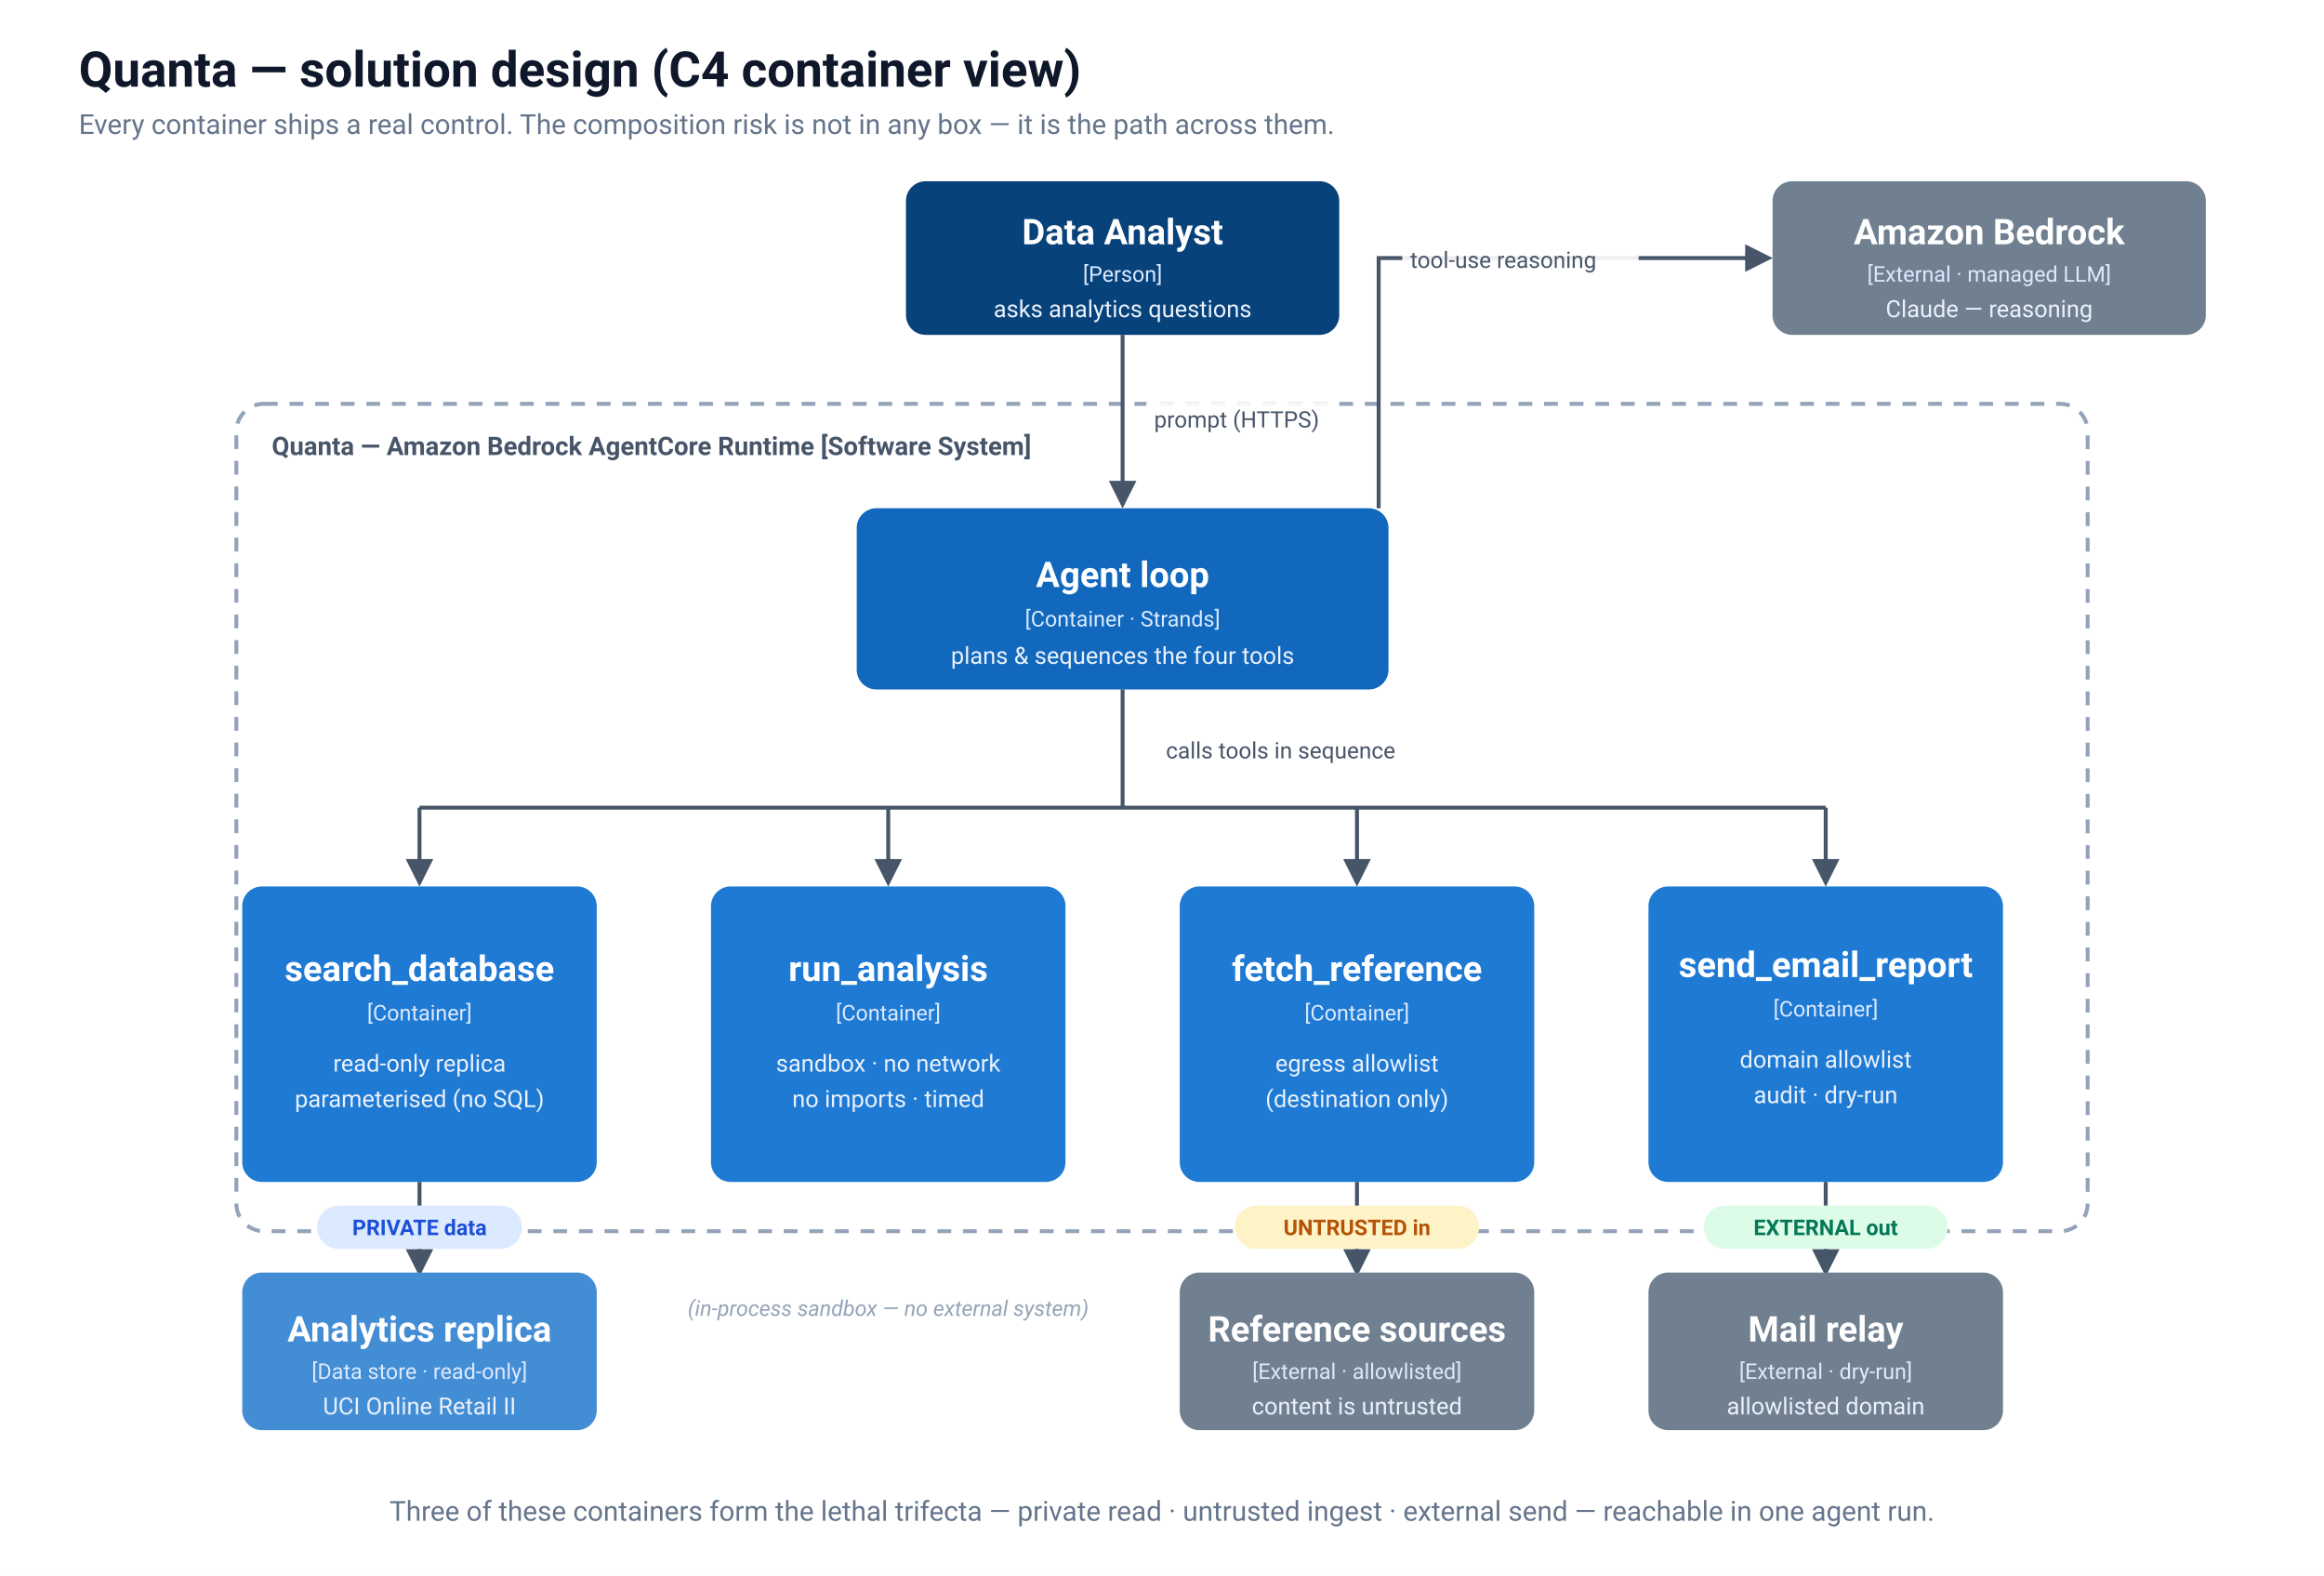
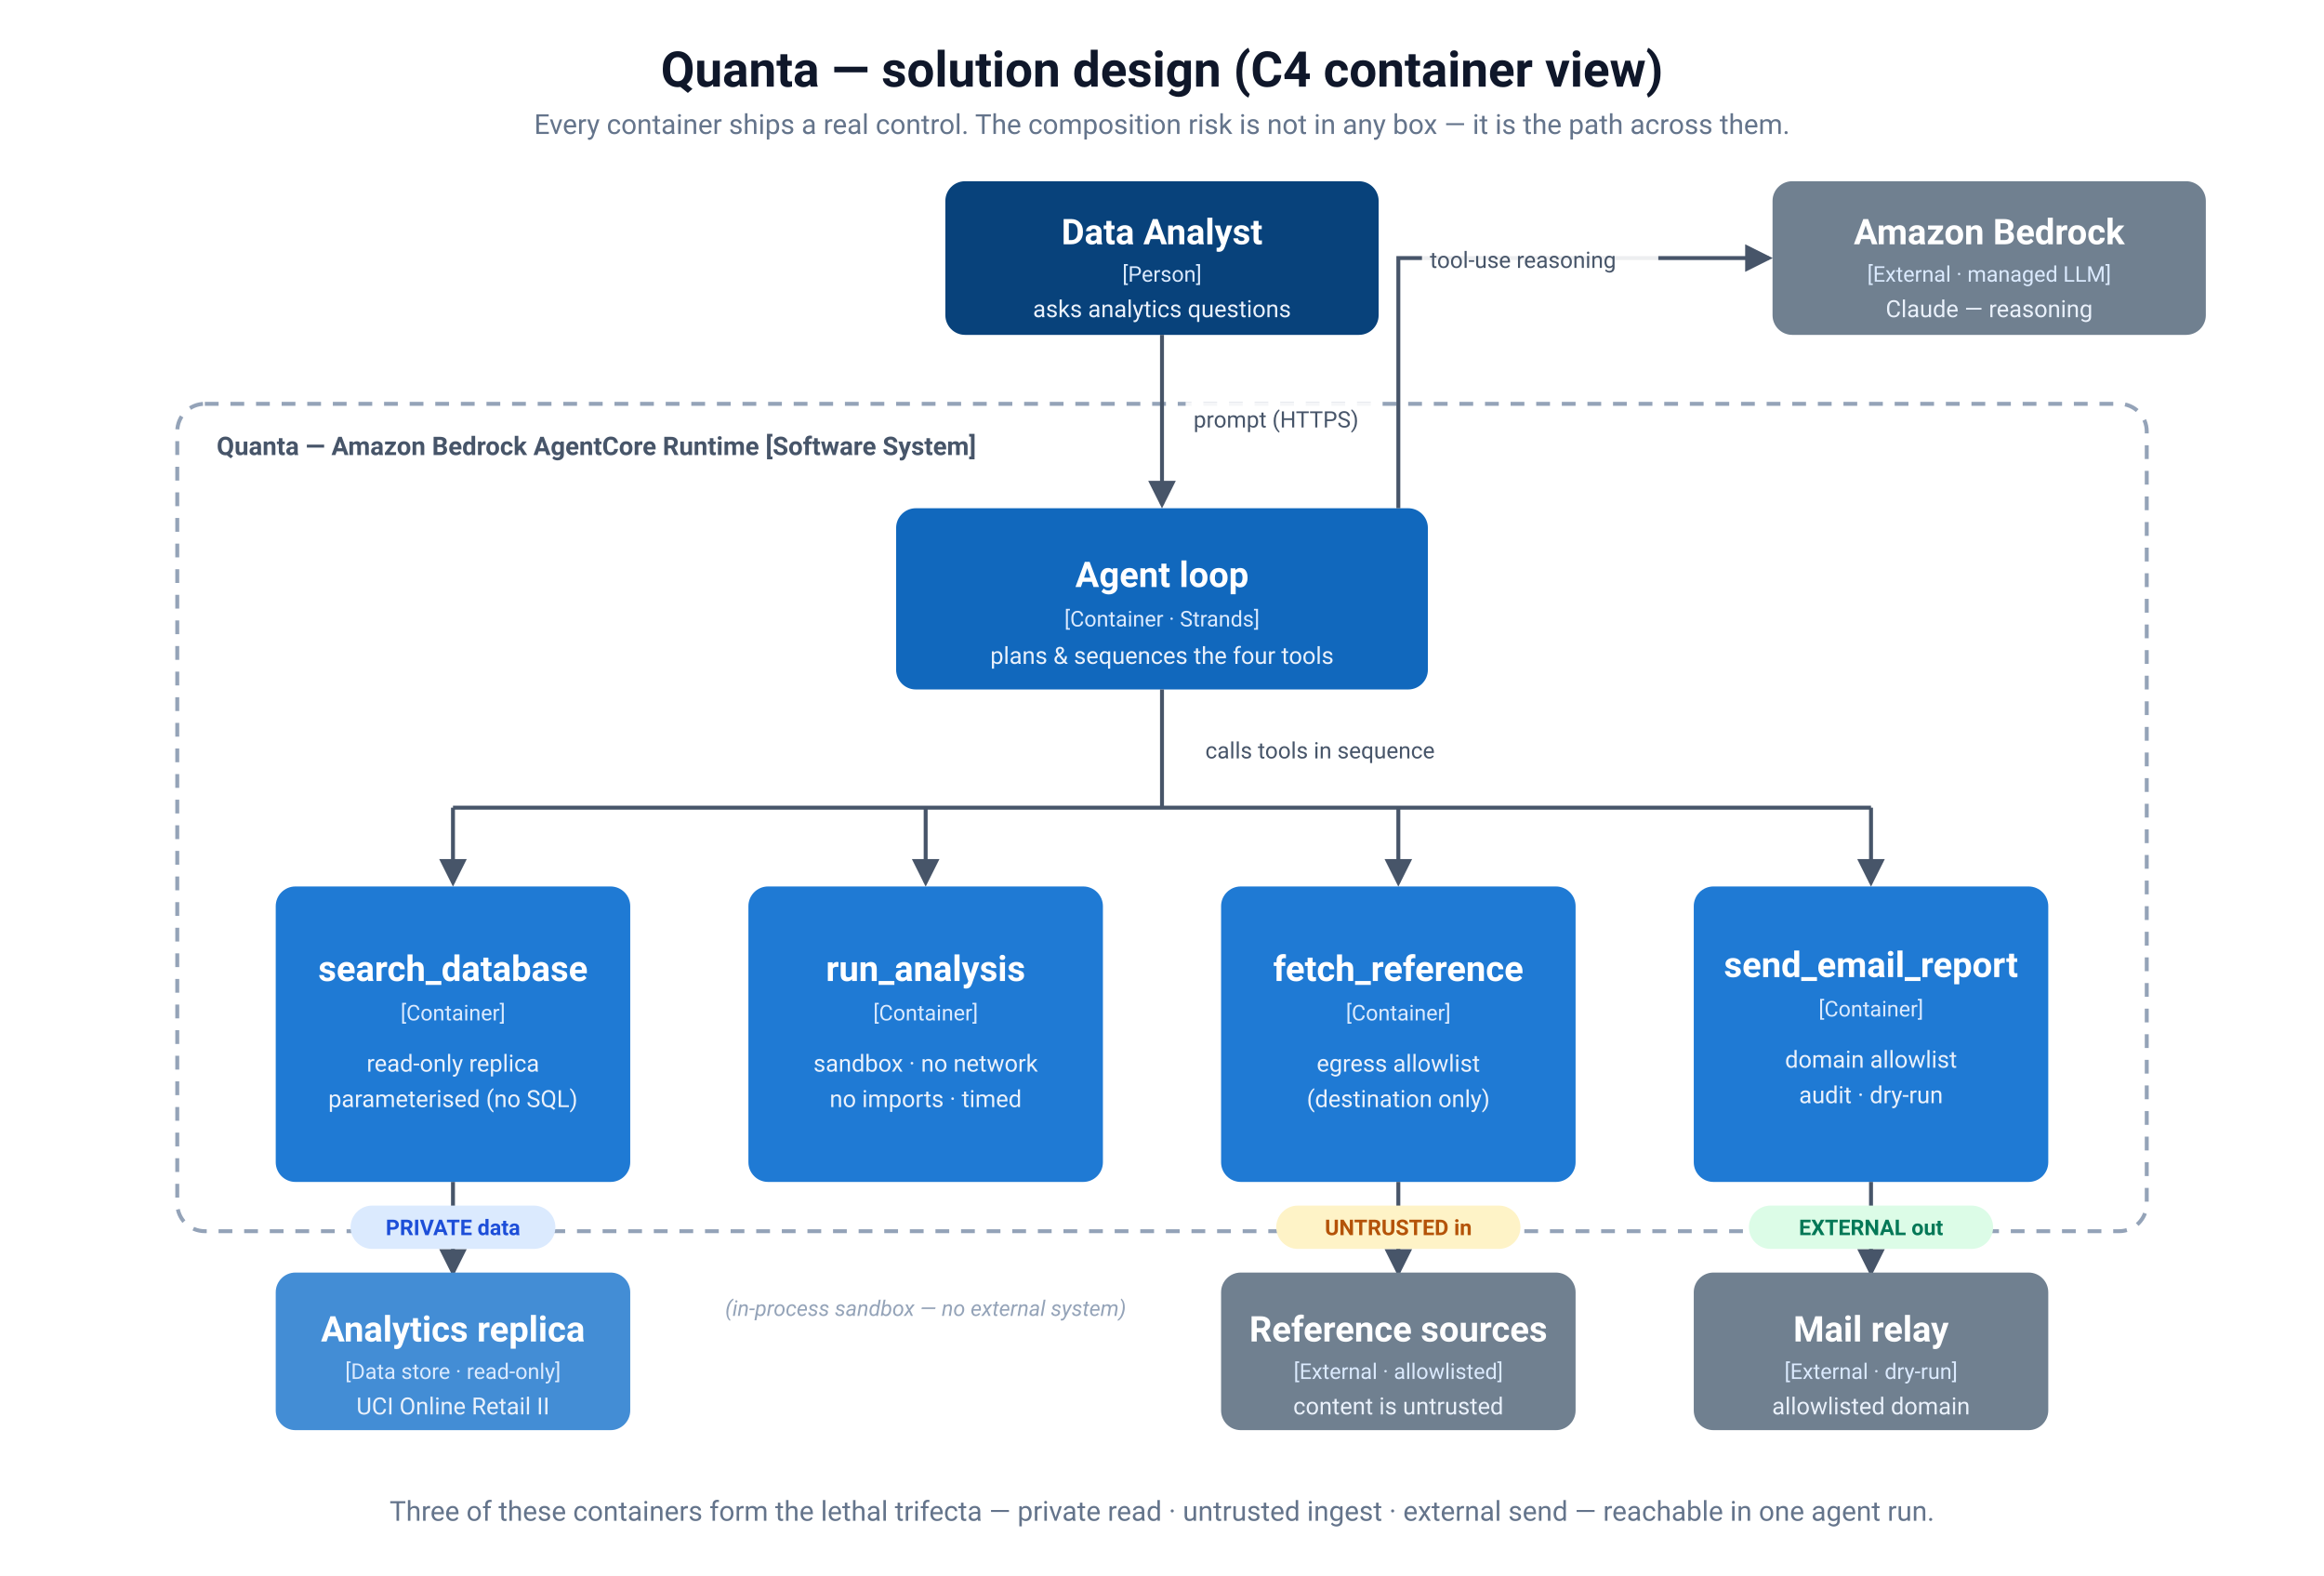
<svg xmlns="http://www.w3.org/2000/svg" viewBox="0 0 1180 800" font-family="-apple-system, Segoe UI, Roboto, Helvetica, Arial, sans-serif">
  <defs>
    <marker id="arr" viewBox="0 0 10 10" refX="8.5" refY="5" markerWidth="7" markerHeight="7" orient="auto-start-reverse">
      <path d="M0 0 L10 5 L0 10 z" fill="#475569" />
    </marker>
    <style>
      .h{font-size:25px;font-weight:700;fill:#0f172a}
      .sub{font-size:14px;fill:#64748b}
      .pt{font-size:18px;font-weight:700;fill:#ffffff;text-anchor:middle}
      .ty{font-size:11px;fill:#dbeafe;text-anchor:middle}
      .ds{font-size:12px;fill:#eaf1fb;text-anchor:middle}
      .conn{fill:none;stroke:#475569;stroke-width:2}
      .rel{font-size:11.5px;fill:#475569}
      .relbg{fill:#ffffff;fill-opacity:0.9}
      .bnd{fill:none;stroke:#94a3b8;stroke-width:2;stroke-dasharray:7 6}
      .bndl{font-size:13px;font-weight:700;fill:#475569}
      .tag{font-size:11px;font-weight:700;text-anchor:middle}
      .note{font-size:11px;fill:#94a3b8;font-style:italic;text-anchor:middle}
    </style>
  </defs>
  <rect width="1180" height="800" fill="#ffffff" />
-   <text x="40" y="44" class="h">Quanta — solution design (C4 container view)</text>
-   <text x="40" y="68" class="sub">Every container ships a real control. The composition risk is not in any box — it is the path across them.</text>
-   <rect class="bnd" x="120" y="205" width="940" height="420" rx="14" />
-   <text x="138" y="231" class="bndl">Quanta — Amazon Bedrock AgentCore Runtime  [Software System]</text>
-   <rect x="460" y="92" width="220" height="78" rx="10" fill="#08427b" />
-   <text x="570" y="124" class="pt">Data Analyst</text>
-   <text x="570" y="143" class="ty">[Person]</text>
-   <text x="570" y="161" class="ds">asks analytics questions</text>
+   <text x="590" y="44" text-anchor="middle" class="h">Quanta — solution design (C4 container view)</text>
+   <text x="590" y="68" text-anchor="middle" class="sub">Every container ships a real control. The composition risk is not in any box — it is the path across them.</text>
+   <rect class="bnd" x="90" y="205" width="1000" height="420" rx="14" />
+   <text x="110" y="231" class="bndl">Quanta — Amazon Bedrock AgentCore Runtime  [Software System]</text>
+   <rect x="480" y="92" width="220" height="78" rx="10" fill="#08427b" />
+   <text x="590" y="124" class="pt">Data Analyst</text>
+   <text x="590" y="143" class="ty">[Person]</text>
+   <text x="590" y="161" class="ds">asks analytics questions</text>
  <rect x="900" y="92" width="220" height="78" rx="10" fill="#708090" />
  <text x="1010" y="124" class="pt">Amazon Bedrock</text>
  <text x="1010" y="143" class="ty">[External · managed LLM]</text>
  <text x="1010" y="161" class="ds">Claude — reasoning</text>
-   <rect x="435" y="258" width="270" height="92" rx="10" fill="#1168bd" />
-   <text x="570" y="298" class="pt">Agent loop</text>
-   <text x="570" y="318" class="ty">[Container · Strands]</text>
-   <text x="570" y="337" class="ds">plans &amp; sequences the four tools</text>
-   <line x1="570" y1="170" x2="570" y2="256" class="conn" marker-end="url(#arr)" />
-   <rect class="relbg" x="582" y="204" width="96" height="17" />
-   <text x="586" y="217" class="rel">prompt (HTTPS)</text>
-   <polyline points="700,258 700,131 898,131" class="conn" marker-end="url(#arr)" />
-   <rect class="relbg" x="712" y="123" width="120" height="17" />
-   <text x="716" y="136" class="rel">tool-use reasoning</text>
-   <line x1="570" y1="350" x2="570" y2="410" class="conn" />
-   <line x1="213" y1="410" x2="927" y2="410" class="conn" />
-   <line x1="213" y1="410" x2="213" y2="448" class="conn" marker-end="url(#arr)" />
-   <line x1="451" y1="410" x2="451" y2="448" class="conn" marker-end="url(#arr)" />
-   <line x1="689" y1="410" x2="689" y2="448" class="conn" marker-end="url(#arr)" />
-   <line x1="927" y1="410" x2="927" y2="448" class="conn" marker-end="url(#arr)" />
-   <text x="592" y="385" class="rel" fill="#94a3b8">calls tools in sequence</text>
+   <rect x="455" y="258" width="270" height="92" rx="10" fill="#1168bd" />
+   <text x="590" y="298" class="pt">Agent loop</text>
+   <text x="590" y="318" class="ty">[Container · Strands]</text>
+   <text x="590" y="337" class="ds">plans &amp; sequences the four tools</text>
+   <line x1="590" y1="170" x2="590" y2="256" class="conn" marker-end="url(#arr)" />
+   <rect class="relbg" x="602" y="204" width="96" height="17" />
+   <text x="606" y="217" class="rel">prompt (HTTPS)</text>
+   <polyline points="710,258 710,131 898,131" class="conn" marker-end="url(#arr)" />
+   <rect class="relbg" x="722" y="123" width="120" height="17" />
+   <text x="726" y="136" class="rel">tool-use reasoning</text>
+   <line x1="590" y1="350" x2="590" y2="410" class="conn" />
+   <line x1="230" y1="410" x2="950" y2="410" class="conn" />
+   <line x1="230" y1="410" x2="230" y2="448" class="conn" marker-end="url(#arr)" />
+   <line x1="470" y1="410" x2="470" y2="448" class="conn" marker-end="url(#arr)" />
+   <line x1="710" y1="410" x2="710" y2="448" class="conn" marker-end="url(#arr)" />
+   <line x1="950" y1="410" x2="950" y2="448" class="conn" marker-end="url(#arr)" />
+   <text x="612" y="385" class="rel" fill="#94a3b8">calls tools in sequence</text>
  <g>
-     <rect x="123" y="450" width="180" height="150" rx="10" fill="#1f7ad4" />
-     <text x="213" y="498" class="pt" font-size="15.5">search_database</text>
-     <text x="213" y="518" class="ty">[Container]</text>
-     <text x="213" y="544" class="ds">read-only replica</text>
-     <text x="213" y="562" class="ds">parameterised (no SQL)</text>
+     <rect x="140" y="450" width="180" height="150" rx="10" fill="#1f7ad4" />
+     <text x="230" y="498" class="pt" font-size="15.5">search_database</text>
+     <text x="230" y="518" class="ty">[Container]</text>
+     <text x="230" y="544" class="ds">read-only replica</text>
+     <text x="230" y="562" class="ds">parameterised (no SQL)</text>
  </g>
  <g>
-     <rect x="361" y="450" width="180" height="150" rx="10" fill="#1f7ad4" />
-     <text x="451" y="498" class="pt" font-size="16">run_analysis</text>
-     <text x="451" y="518" class="ty">[Container]</text>
-     <text x="451" y="544" class="ds">sandbox · no network</text>
-     <text x="451" y="562" class="ds">no imports · timed</text>
+     <rect x="380" y="450" width="180" height="150" rx="10" fill="#1f7ad4" />
+     <text x="470" y="498" class="pt" font-size="16">run_analysis</text>
+     <text x="470" y="518" class="ty">[Container]</text>
+     <text x="470" y="544" class="ds">sandbox · no network</text>
+     <text x="470" y="562" class="ds">no imports · timed</text>
  </g>
  <g>
-     <rect x="599" y="450" width="180" height="150" rx="10" fill="#1f7ad4" />
-     <text x="689" y="498" class="pt" font-size="15.5">fetch_reference</text>
-     <text x="689" y="518" class="ty">[Container]</text>
-     <text x="689" y="544" class="ds">egress allowlist</text>
-     <text x="689" y="562" class="ds">(destination only)</text>
+     <rect x="620" y="450" width="180" height="150" rx="10" fill="#1f7ad4" />
+     <text x="710" y="498" class="pt" font-size="15.5">fetch_reference</text>
+     <text x="710" y="518" class="ty">[Container]</text>
+     <text x="710" y="544" class="ds">egress allowlist</text>
+     <text x="710" y="562" class="ds">(destination only)</text>
  </g>
  <g>
-     <rect x="837" y="450" width="180" height="150" rx="10" fill="#1f7ad4" />
-     <text x="927" y="496" class="pt" font-size="14">send_email_report</text>
-     <text x="927" y="516" class="ty">[Container]</text>
-     <text x="927" y="542" class="ds">domain allowlist</text>
-     <text x="927" y="560" class="ds">audit · dry-run</text>
+     <rect x="860" y="450" width="180" height="150" rx="10" fill="#1f7ad4" />
+     <text x="950" y="496" class="pt" font-size="14">send_email_report</text>
+     <text x="950" y="516" class="ty">[Container]</text>
+     <text x="950" y="542" class="ds">domain allowlist</text>
+     <text x="950" y="560" class="ds">audit · dry-run</text>
  </g>
-   <line x1="213" y1="600" x2="213" y2="646" class="conn" marker-end="url(#arr)" />
-   <line x1="689" y1="600" x2="689" y2="646" class="conn" marker-end="url(#arr)" />
-   <line x1="927" y1="600" x2="927" y2="646" class="conn" marker-end="url(#arr)" />
-   <text x="451" y="668" class="note">(in-process sandbox — no external system)</text>
-   <rect x="161" y="612" width="104" height="22" rx="11" fill="#dbeafe" />
-   <text x="213" y="627" class="tag" fill="#1d4ed8">PRIVATE data</text>
-   <rect x="627" y="612" width="124" height="22" rx="11" fill="#fef3c7" />
-   <text x="689" y="627" class="tag" fill="#b45309">UNTRUSTED in</text>
-   <rect x="865" y="612" width="124" height="22" rx="11" fill="#dcfce7" />
-   <text x="927" y="627" class="tag" fill="#047857">EXTERNAL out</text>
+   <line x1="230" y1="600" x2="230" y2="646" class="conn" marker-end="url(#arr)" />
+   <line x1="710" y1="600" x2="710" y2="646" class="conn" marker-end="url(#arr)" />
+   <line x1="950" y1="600" x2="950" y2="646" class="conn" marker-end="url(#arr)" />
+   <text x="470" y="668" class="note">(in-process sandbox — no external system)</text>
+   <rect x="178" y="612" width="104" height="22" rx="11" fill="#dbeafe" />
+   <text x="230" y="627" class="tag" fill="#1d4ed8">PRIVATE data</text>
+   <rect x="648" y="612" width="124" height="22" rx="11" fill="#fef3c7" />
+   <text x="710" y="627" class="tag" fill="#b45309">UNTRUSTED in</text>
+   <rect x="888" y="612" width="124" height="22" rx="11" fill="#dcfce7" />
+   <text x="950" y="627" class="tag" fill="#047857">EXTERNAL out</text>
  <g>
-     <rect x="123" y="646" width="180" height="80" rx="10" fill="#438dd5" />
-     <text x="213" y="681" class="pt" font-size="15">Analytics replica</text>
-     <text x="213" y="700" class="ty">[Data store · read-only]</text>
-     <text x="213" y="718" class="ds">UCI Online Retail II</text>
+     <rect x="140" y="646" width="180" height="80" rx="10" fill="#438dd5" />
+     <text x="230" y="681" class="pt" font-size="15">Analytics replica</text>
+     <text x="230" y="700" class="ty">[Data store · read-only]</text>
+     <text x="230" y="718" class="ds">UCI Online Retail II</text>
  </g>
  <g>
-     <rect x="599" y="646" width="180" height="80" rx="10" fill="#708090" />
-     <text x="689" y="681" class="pt" font-size="15">Reference sources</text>
-     <text x="689" y="700" class="ty">[External · allowlisted]</text>
-     <text x="689" y="718" class="ds">content is untrusted</text>
+     <rect x="620" y="646" width="180" height="80" rx="10" fill="#708090" />
+     <text x="710" y="681" class="pt" font-size="15">Reference sources</text>
+     <text x="710" y="700" class="ty">[External · allowlisted]</text>
+     <text x="710" y="718" class="ds">content is untrusted</text>
  </g>
  <g>
-     <rect x="837" y="646" width="180" height="80" rx="10" fill="#708090" />
-     <text x="927" y="681" class="pt" font-size="16">Mail relay</text>
-     <text x="927" y="700" class="ty">[External · dry-run]</text>
-     <text x="927" y="718" class="ds">allowlisted domain</text>
+     <rect x="860" y="646" width="180" height="80" rx="10" fill="#708090" />
+     <text x="950" y="681" class="pt" font-size="16">Mail relay</text>
+     <text x="950" y="700" class="ty">[External · dry-run]</text>
+     <text x="950" y="718" class="ds">allowlisted domain</text>
  </g>
  <text x="590" y="772" text-anchor="middle" class="sub">Three of these containers form the lethal trifecta — private read · untrusted ingest · external send — reachable in one agent run.</text>
</svg>
